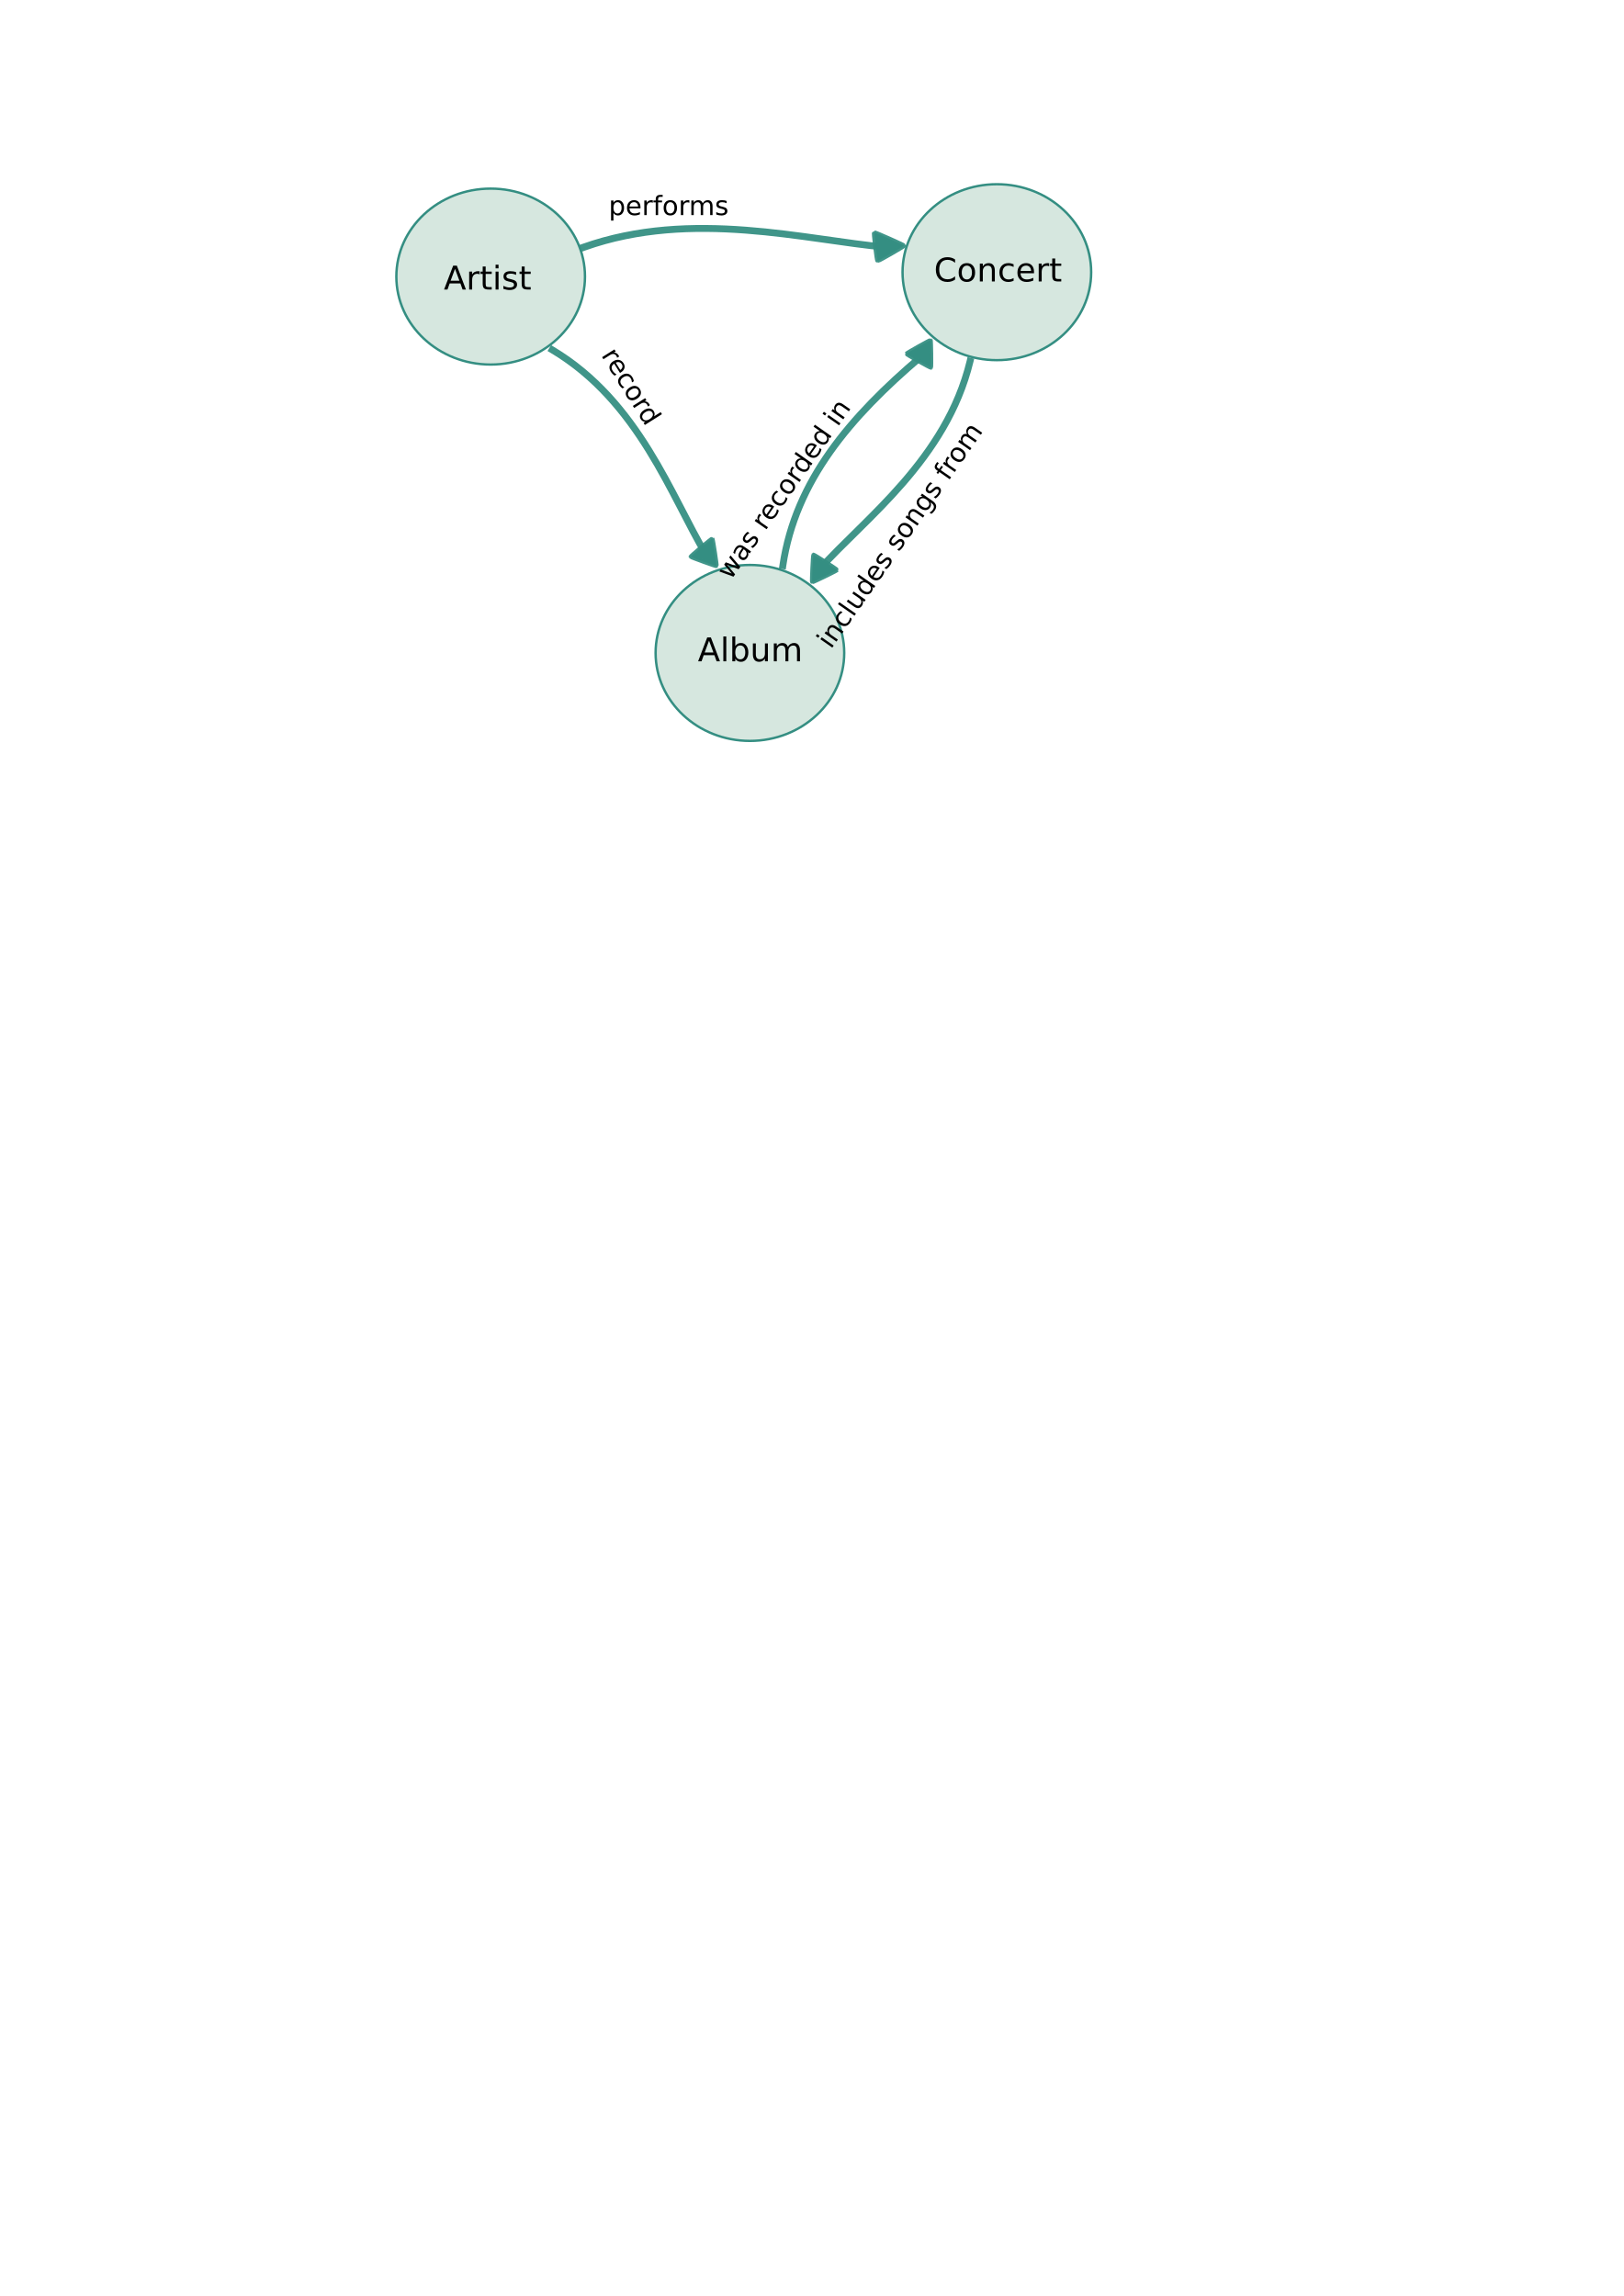
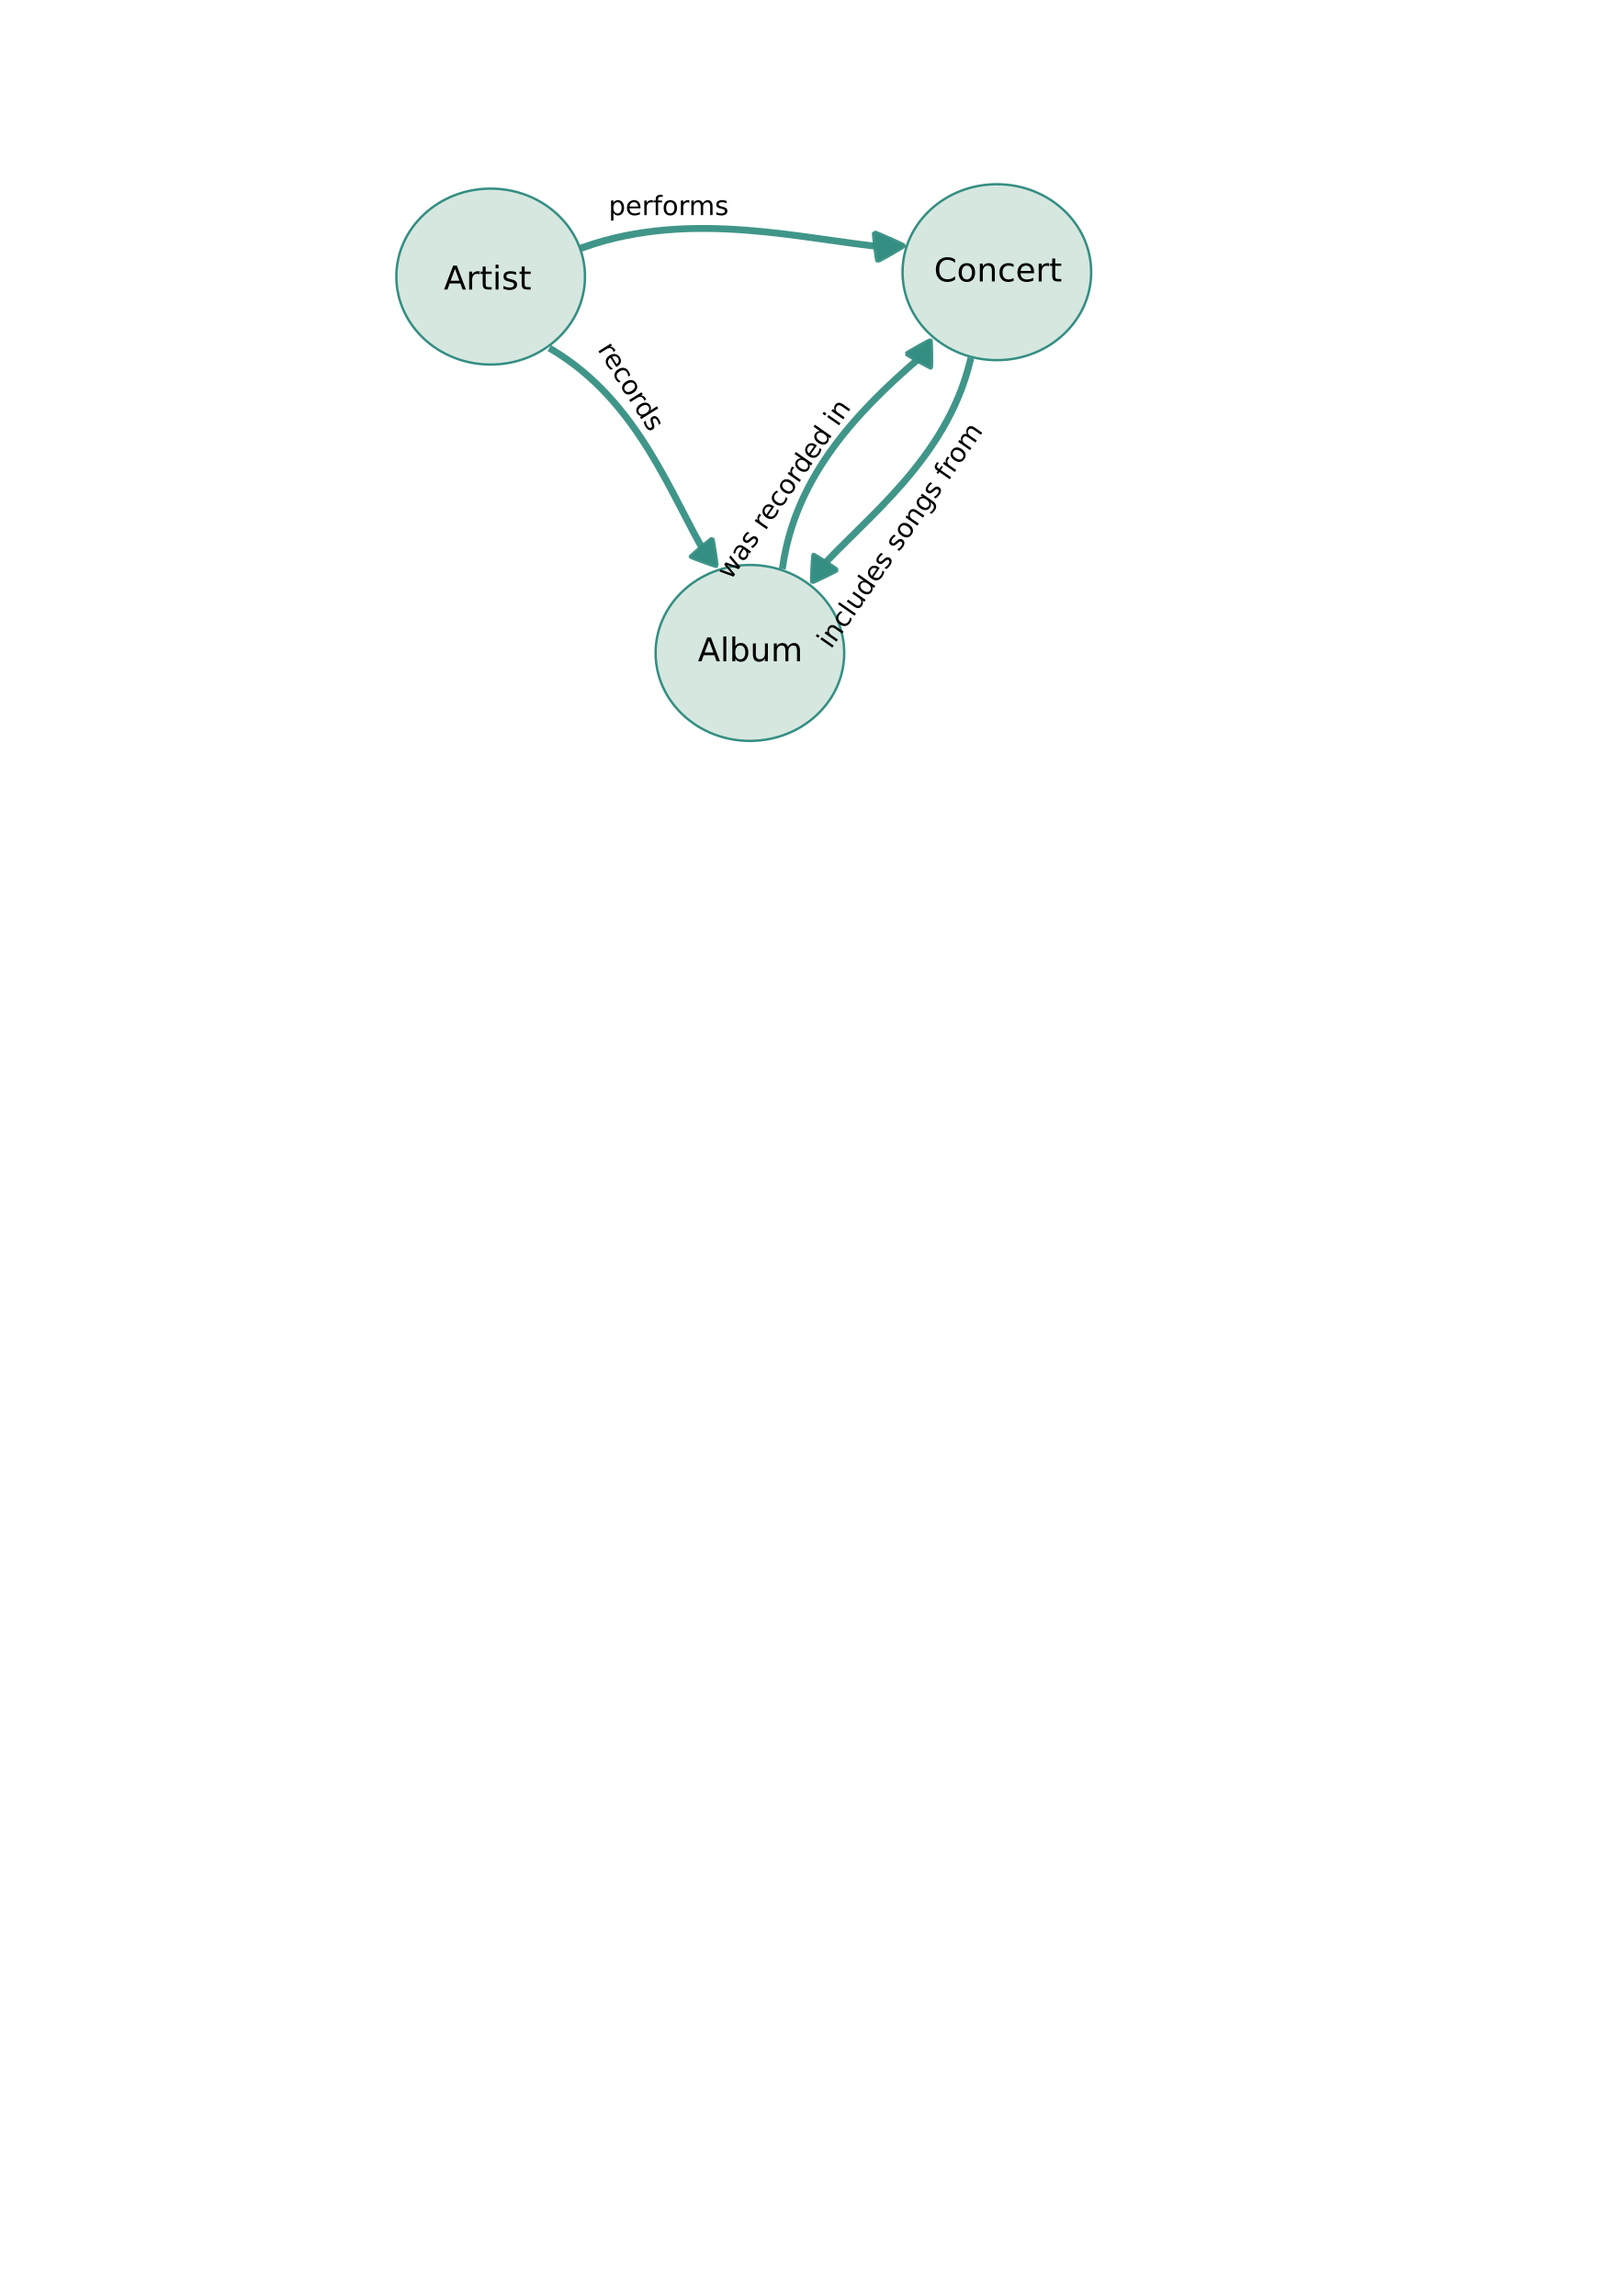
<svg xmlns="http://www.w3.org/2000/svg" width="210mm" height="297mm" id="svg2" version="1.1">
  <defs id="defs4">
    <marker orient="auto" refY="0.0" refX="0.0" id="TriangleOutM" style="overflow:visible">
      <path id="path5277" d="M 5.77,0.0 L -2.88,5.0 L -2.88,-5.0 L 5.77,0.0 z " style="fill-rule:evenodd;stroke:#000000;stroke-width:1.0pt;marker-start:none" transform="scale(0.4)" />
    </marker>
    <marker orient="auto" refY="0.0" refX="0.0" id="Arrow2Mend" style="overflow:visible;">
      <path id="path5158" style="font-size:12.0;fill-rule:evenodd;stroke-width:0.625;stroke-linejoin:round;" d="M 8.719,4.034 L -2.207,0.016 L 8.719,-4.002 C 6.973,-1.63 6.983,1.616 8.719,4.034 z " transform="scale(0.6) rotate(180) translate(0,0)" />
    </marker>
    <marker orient="auto" refY="0.0" refX="0.0" id="Arrow1Mend" style="overflow:visible;">
      <path id="path5140" d="M 0.0,0.0 L 5.0,-5.0 L -12.5,0.0 L 5.0,5.0 L 0.0,0.0 z " style="fill-rule:evenodd;stroke:#000000;stroke-width:1.0pt;marker-start:none;" transform="scale(0.4) rotate(180) translate(10,0)" />
    </marker>
    <marker orient="auto" refY="0.0" refX="0.0" id="TriangleInL" style="overflow:visible">
      <path id="path5265" d="M 5.77,0.0 L -2.88,5.0 L -2.88,-5.0 L 5.77,0.0 z " style="fill-rule:evenodd;stroke:#000000;stroke-width:1.0pt;marker-start:none" transform="scale(-0.8)" />
    </marker>
    <marker orient="auto" refY="0.0" refX="0.0" id="TriangleOutL" style="overflow:visible">
      <path id="path5274" d="M 5.77,0.0 L -2.88,5.0 L -2.88,-5.0 L 5.77,0.0 z " style="fill-rule:evenodd;stroke:#000000;stroke-width:1.0pt;marker-start:none" transform="scale(0.8)" />
    </marker>
    <marker orient="auto" refY="0.0" refX="0.0" id="Arrow2Lend" style="overflow:visible;">
      <path id="path5152" style="font-size:12.0;fill-rule:evenodd;stroke-width:0.625;stroke-linejoin:round;" d="M 8.719,4.034 L -2.207,0.016 L 8.719,-4.002 C 6.973,-1.63 6.983,1.616 8.719,4.034 z " transform="scale(1.1) rotate(180) translate(1,0)" />
    </marker>
    <marker orient="auto" refY="0.0" refX="0.0" id="Arrow1Lend" style="overflow:visible;">
      <path id="path5134" d="M 0.0,0.0 L 5.0,-5.0 L -12.5,0.0 L 5.0,5.0 L 0.0,0.0 z " style="fill-rule:evenodd;stroke:#000000;stroke-width:1.0pt;marker-start:none;" transform="scale(0.8) rotate(180) translate(12.5,0)" />
    </marker>
    <marker orient="auto" refY="0.0" refX="0.0" id="Arrow2Lstart" style="overflow:visible">
      <path id="path5149" style="font-size:12.0;fill-rule:evenodd;stroke-width:0.625;stroke-linejoin:round" d="M 8.719,4.034 L -2.207,0.016 L 8.719,-4.002 C 6.973,-1.63 6.983,1.616 8.719,4.034 z " transform="scale(1.1) translate(1,0)" />
    </marker>
    <marker orient="auto" refY="0" refX="0" id="TriangleOutM-2" style="overflow:visible">
      <path id="path5277-5" d="m 5.77,0 -8.65,5 0,-10 8.65,5 z" style="fill-rule:evenodd;stroke:#000000;stroke-width:1pt;marker-start:none" transform="scale(0.4,0.4)" />
    </marker>
    <marker orient="auto" refY="0" refX="0" id="marker8380" style="overflow:visible">
      <path id="path8382" d="m 5.77,0 -8.65,5 0,-10 8.65,5 z" style="fill-rule:evenodd;stroke:#000000;stroke-width:1pt;marker-start:none" transform="scale(0.4,0.4)" />
    </marker>
    <marker orient="auto" refY="0" refX="0" id="TriangleOutM-8" style="overflow:visible">
      <path id="path5277-3" d="m 5.77,0 -8.65,5 0,-10 8.65,5 z" style="fill-rule:evenodd;stroke:#000000;stroke-width:1pt;marker-start:none" transform="scale(0.4,0.4)" />
    </marker>
    <marker orient="auto" refY="0" refX="0" id="marker8420" style="overflow:visible">
      <path id="path8422" d="m 5.77,0 -8.65,5 0,-10 8.65,5 z" style="fill-rule:evenodd;stroke:#000000;stroke-width:1pt;marker-start:none" transform="scale(0.4,0.4)" />
    </marker>
  </defs>
  <g id="layer1">
    <g id="g10069" transform="matrix(1.009587,0,0,1.009578,-3.65261,-1.943633)">
      <path id="path5126-9" d="m 382.652,275.844 c 6.131,-41.36 32.968,-72.283 66.562,-100.911 0.166,0.468 0.495,-2.71 1.096,-1.38" style="fill:none;stroke:#348e82;stroke-width:3.325;stroke-linecap:square;stroke-linejoin:miter;stroke-miterlimit:4.2;stroke-opacity:0.941;stroke-dasharray:none;marker-start:none;marker-end:none" />
      <path id="path8404" d="m 448.285,176.732 c -3.271,-1.837 -5.876,-3.415 -5.788,-3.507 0.513,-0.54 11.496,-6.698 11.681,-6.549 0.224,0.18 0.387,12.976 0.17,13.251 -0.063,0.08 -2.792,-1.358 -6.063,-3.194 z" style="color:#000000;fill:#348e82;fill-opacity:1;fill-rule:nonzero;stroke:#348e82;stroke-width:2.067;stroke-linecap:butt;stroke-linejoin:miter;stroke-miterlimit:4.2;stroke-opacity:0.941;stroke-dasharray:none;stroke-dashoffset:0;marker:none;visibility:visible;display:inline;overflow:visible;enable-background:accumulate" />
    </g>
    <g id="g9957" transform="translate(-2,6)">
      <path d="m 284.863,255.352 c 0,20.642 -17.638,37.376 -39.396,37.376 -21.758,0 -39.396,-16.734 -39.396,-37.376 0,-20.642 17.638,-37.376 39.396,-37.376 21.758,0 39.396,16.734 39.396,37.376 z" id="path2816-4" style="color:#000000;fill:#d6e7df;fill-opacity:1;fill-rule:nonzero;stroke:#348e82;stroke-width:1px;stroke-linecap:butt;stroke-linejoin:miter;stroke-miterlimit:4;stroke-opacity:1;stroke-dasharray:none;stroke-dashoffset:0;marker:none;visibility:visible;display:inline;overflow:visible;enable-background:accumulate" transform="matrix(1.170208,0,0,1.150742,-45.39825,-164.6238)" />
      <g id="g9822" transform="translate(8,-10)">
        <text xml:space="preserve" style="font-size:40px;font-style:normal;font-weight:normal;fill:#000000;fill-opacity:1;stroke:none;font-family:Bitstream Vera Sans" x="205" y="124.791" id="text9793">
          <tspan id="tspan9795" x="205" y="124.791" style="font-size:12px" />
        </text>
        <text xml:space="preserve" style="font-size:40px;font-style:normal;font-weight:normal;fill:#000000;fill-opacity:1;stroke:none;font-family:Bitstream Vera Sans" x="210.946" y="145.55" id="text9793-3">
          <tspan id="tspan9795-5" x="210.946" y="145.55" style="font-size:16px">Artist</tspan>
        </text>
      </g>
    </g>
    <g id="g9965" transform="translate(-12,0)">
      <path d="m 284.863,255.352 c 0,20.642 -17.638,37.376 -39.396,37.376 -21.758,0 -39.396,-16.734 -39.396,-37.376 0,-20.642 17.638,-37.376 39.396,-37.376 21.758,0 39.396,16.734 39.396,37.376 z" id="path2816-4-7" style="color:#000000;fill:#d6e7df;fill-opacity:1;fill-rule:nonzero;stroke:#348e82;stroke-width:1px;stroke-linecap:butt;stroke-linejoin:miter;stroke-miterlimit:4;stroke-opacity:1;stroke-dasharray:none;stroke-dashoffset:0;marker:none;visibility:visible;display:inline;overflow:visible;enable-background:accumulate" transform="matrix(1.170208,0,0,1.150742,212.0382,-160.7675)" />
      <g id="g9822-8" transform="translate(265.6066,-7.937369)">
        <text xml:space="preserve" style="font-size:40px;font-style:normal;font-weight:normal;fill:#000000;fill-opacity:1;stroke:none;font-family:Bitstream Vera Sans" x="205" y="124.791" id="text9793-0">
          <tspan id="tspan9795-7" x="205" y="124.791" style="font-size:12px" />
        </text>
        <text xml:space="preserve" style="font-size:40px;font-style:normal;font-weight:normal;fill:#000000;fill-opacity:1;stroke:none;font-family:Bitstream Vera Sans" x="202.946" y="145.55" id="text9793-3-8">
          <tspan id="tspan9795-5-8" x="202.946" y="145.55" style="font-size:16px">Concert</tspan>
        </text>
      </g>
    </g>
    <g id="g9973" transform="translate(-2,-6)">
      <path d="m 284.863,255.352 c 0,20.642 -17.638,37.376 -39.396,37.376 -21.758,0 -39.396,-16.734 -39.396,-37.376 0,-20.642 17.638,-37.376 39.396,-37.376 21.758,0 39.396,16.734 39.396,37.376 z" id="path2816-4-7-0" style="color:#000000;fill:#d6e7df;fill-opacity:1;fill-rule:nonzero;stroke:#348e82;stroke-width:1px;stroke-linecap:butt;stroke-linejoin:miter;stroke-miterlimit:4;stroke-opacity:1;stroke-dasharray:none;stroke-dashoffset:0;marker:none;visibility:visible;display:inline;overflow:visible;enable-background:accumulate" transform="matrix(1.170208,0,0,1.150742,81.32395,31.37534)" />
      <g id="g9822-2" transform="translate(126.3744,195.3594)" />
      <g id="g9822-22" transform="translate(134.178,183.7769)">
        <text xml:space="preserve" style="font-size:40px;font-style:normal;font-weight:normal;fill:#000000;fill-opacity:1;stroke:none;font-family:Bitstream Vera Sans" x="205" y="124.791" id="text9793-2">
          <tspan id="tspan9795-1" x="205" y="124.791" style="font-size:12px" />
        </text>
        <text xml:space="preserve" style="font-size:40px;font-style:normal;font-weight:normal;fill:#000000;fill-opacity:1;stroke:none;font-family:Bitstream Vera Sans" x="208.946" y="145.55" id="text9793-3-2">
          <tspan id="tspan9795-5-7" x="208.946" y="145.55" style="font-size:16px">Album</tspan>
        </text>
      </g>
    </g>
    <g transform="matrix(-1.007254,-0.05964276,0.05959805,-1.008009,844.555,479.6994)" id="g10069-5">
      <path id="path5126-9-2" d="m 384.139,277.948 c 8.72,-48.246 46.452,-79.099 66.776,-104.725 0,0 -2.388,-0.234 -1.701,1.71 0.166,0.468 0.495,-2.71 1.096,-1.38" style="fill:none;stroke:#348e82;stroke-width:3.325;stroke-linecap:square;stroke-linejoin:miter;stroke-miterlimit:4.2;stroke-opacity:0.941;stroke-dasharray:none;marker-start:none;marker-end:none" />
      <path id="path8404-6" d="m 448.285,176.732 c -3.271,-1.837 -5.876,-3.415 -5.788,-3.507 0.513,-0.54 11.496,-6.698 11.681,-6.549 0.224,0.18 0.387,12.976 0.17,13.251 -0.063,0.08 -2.792,-1.358 -6.063,-3.194 z" style="color:#000000;fill:#348e82;fill-opacity:1;fill-rule:nonzero;stroke:#348e82;stroke-width:2.067;stroke-linecap:butt;stroke-linejoin:miter;stroke-miterlimit:4.2;stroke-opacity:0.941;stroke-dasharray:none;stroke-dashoffset:0;marker:none;visibility:visible;display:inline;overflow:visible;enable-background:accumulate" />
    </g>
    <g transform="matrix(-0.3550407,0.944491,-0.9452259,-0.3552216,669.0516,-93.04691)" id="g10069-5-4">
      <path id="path5126-9-2-8" d="m 384.139,277.948 c 8.72,-48.246 46.452,-79.099 66.776,-104.725 0,0 -2.388,-0.234 -1.701,1.71 0.166,0.468 0.495,-2.71 1.096,-1.38" style="fill:none;stroke:#348e82;stroke-width:3.325;stroke-linecap:square;stroke-linejoin:miter;stroke-miterlimit:4.2;stroke-opacity:0.941;stroke-dasharray:none;marker-start:none;marker-end:none" />
      <path id="path8404-6-2" d="m 448.285,176.732 c -3.271,-1.837 -5.876,-3.415 -5.788,-3.507 0.513,-0.54 11.496,-6.698 11.681,-6.549 0.224,0.18 0.387,12.976 0.17,13.251 -0.063,0.08 -2.792,-1.358 -6.063,-3.194 z" style="color:#000000;fill:#348e82;fill-opacity:1;fill-rule:nonzero;stroke:#348e82;stroke-width:2.067;stroke-linecap:butt;stroke-linejoin:miter;stroke-miterlimit:4.2;stroke-opacity:0.941;stroke-dasharray:none;stroke-dashoffset:0;marker:none;visibility:visible;display:inline;overflow:visible;enable-background:accumulate" />
    </g>
    <g transform="matrix(0.6876574,0.8557071,-0.9743007,0.5457052,291.9562,-359.5037)" id="g10069-5-2">
      <path id="path5126-9-2-9" d="m 384.139,277.948 c 8.72,-48.246 46.452,-79.099 66.776,-104.725 0,0 -2.388,-0.234 -1.701,1.71 0.166,0.468 0.495,-2.71 1.096,-1.38" style="fill:none;stroke:#348e82;stroke-width:3.325;stroke-linecap:square;stroke-linejoin:miter;stroke-miterlimit:4.2;stroke-opacity:0.941;stroke-dasharray:none;marker-start:none;marker-end:none" />
      <path id="path8404-6-5" d="m 448.285,176.732 c -3.271,-1.837 -5.876,-3.415 -5.788,-3.507 0.513,-0.54 11.496,-6.698 11.681,-6.549 0.224,0.18 0.387,12.976 0.17,13.251 -0.063,0.08 -2.792,-1.358 -6.063,-3.194 z" style="color:#000000;fill:#348e82;fill-opacity:1;fill-rule:nonzero;stroke:#348e82;stroke-width:2.067;stroke-linecap:butt;stroke-linejoin:miter;stroke-miterlimit:4.2;stroke-opacity:0.941;stroke-dasharray:none;stroke-dashoffset:0;marker:none;visibility:visible;display:inline;overflow:visible;enable-background:accumulate" />
    </g>
    <text xml:space="preserve" style="font-size:40px;font-style:normal;font-weight:normal;text-align:center;text-anchor:middle;fill:#000000;fill-opacity:1;stroke:none;font-family:Bitstream Vera Sans" x="358.637" y="105.15" id="text10295-3">
      <tspan x="358.637" y="105.15" style="font-size:13px;text-align:center;text-anchor:middle" id="tspan10299-4">performs</tspan>
    </text>
    <text xml:space="preserve" style="font-size:40px;font-style:normal;font-weight:normal;text-align:center;text-anchor:middle;fill:#000000;fill-opacity:1;stroke:none;font-family:Bitstream Vera Sans" x="356.049" y="-155.857" id="text10295-3-9" transform="matrix(0.5332958,0.8459288,-0.8459288,0.5332958,0,0)">
-       <tspan x="356.049" y="-155.857" style="font-size:13;text-align:center;text-anchor:middle" id="tspan10299-4-3">record</tspan>
+       <tspan x="356.049" y="-155.857" style="font-size:13px;text-align:center;text-anchor:middle" id="tspan10299-4-3">records</tspan>
    </text>
    <text xml:space="preserve" style="font-size:40px;font-style:normal;font-weight:normal;text-align:center;text-anchor:middle;fill:#000000;fill-opacity:1;stroke:none;font-family:Bitstream Vera Sans" x="54.942" y="455.373" id="text10295-3-0-9" transform="matrix(0.572166,-0.8201378,0.8201378,0.572166,0,0)">
      <tspan x="54.942" y="455.373" style="font-size:13px;text-align:center;text-anchor:middle" id="tspan10299-4-0-6">was recorded in</tspan>
    </text>
    <text xml:space="preserve" style="font-size:40px;font-style:normal;font-weight:normal;text-align:center;text-anchor:middle;fill:#000000;fill-opacity:1;stroke:none;font-family:Bitstream Vera Sans" x="68.892" y="514.831" id="text10295-3-0-9-7" transform="matrix(0.572166,-0.8201378,0.8201378,0.572166,0,0)">
      <tspan x="68.892" y="514.831" style="font-size:13;text-align:center;text-anchor:middle" id="tspan10299-4-0-6-7">includes songs from</tspan>
    </text>
+     <flowRoot xml:space="preserve" id="flowRoot3078" style="fill:black;stroke:none;stroke-opacity:1;stroke-width:1px;stroke-linejoin:miter;stroke-linecap:butt;fill-opacity:1;font-family:Sans;font-style:normal;font-weight:normal;font-size:40px;line-height:125%;letter-spacing:0px;word-spacing:0px">
+       <flowRegion id="flowRegion3080">
+         <rect id="rect3082" width="368.706" height="331.33" x="185.868" y="57.362" />
+       </flowRegion>
+       <flowPara id="flowPara3084" />
+     </flowRoot>
  </g>
</svg>
